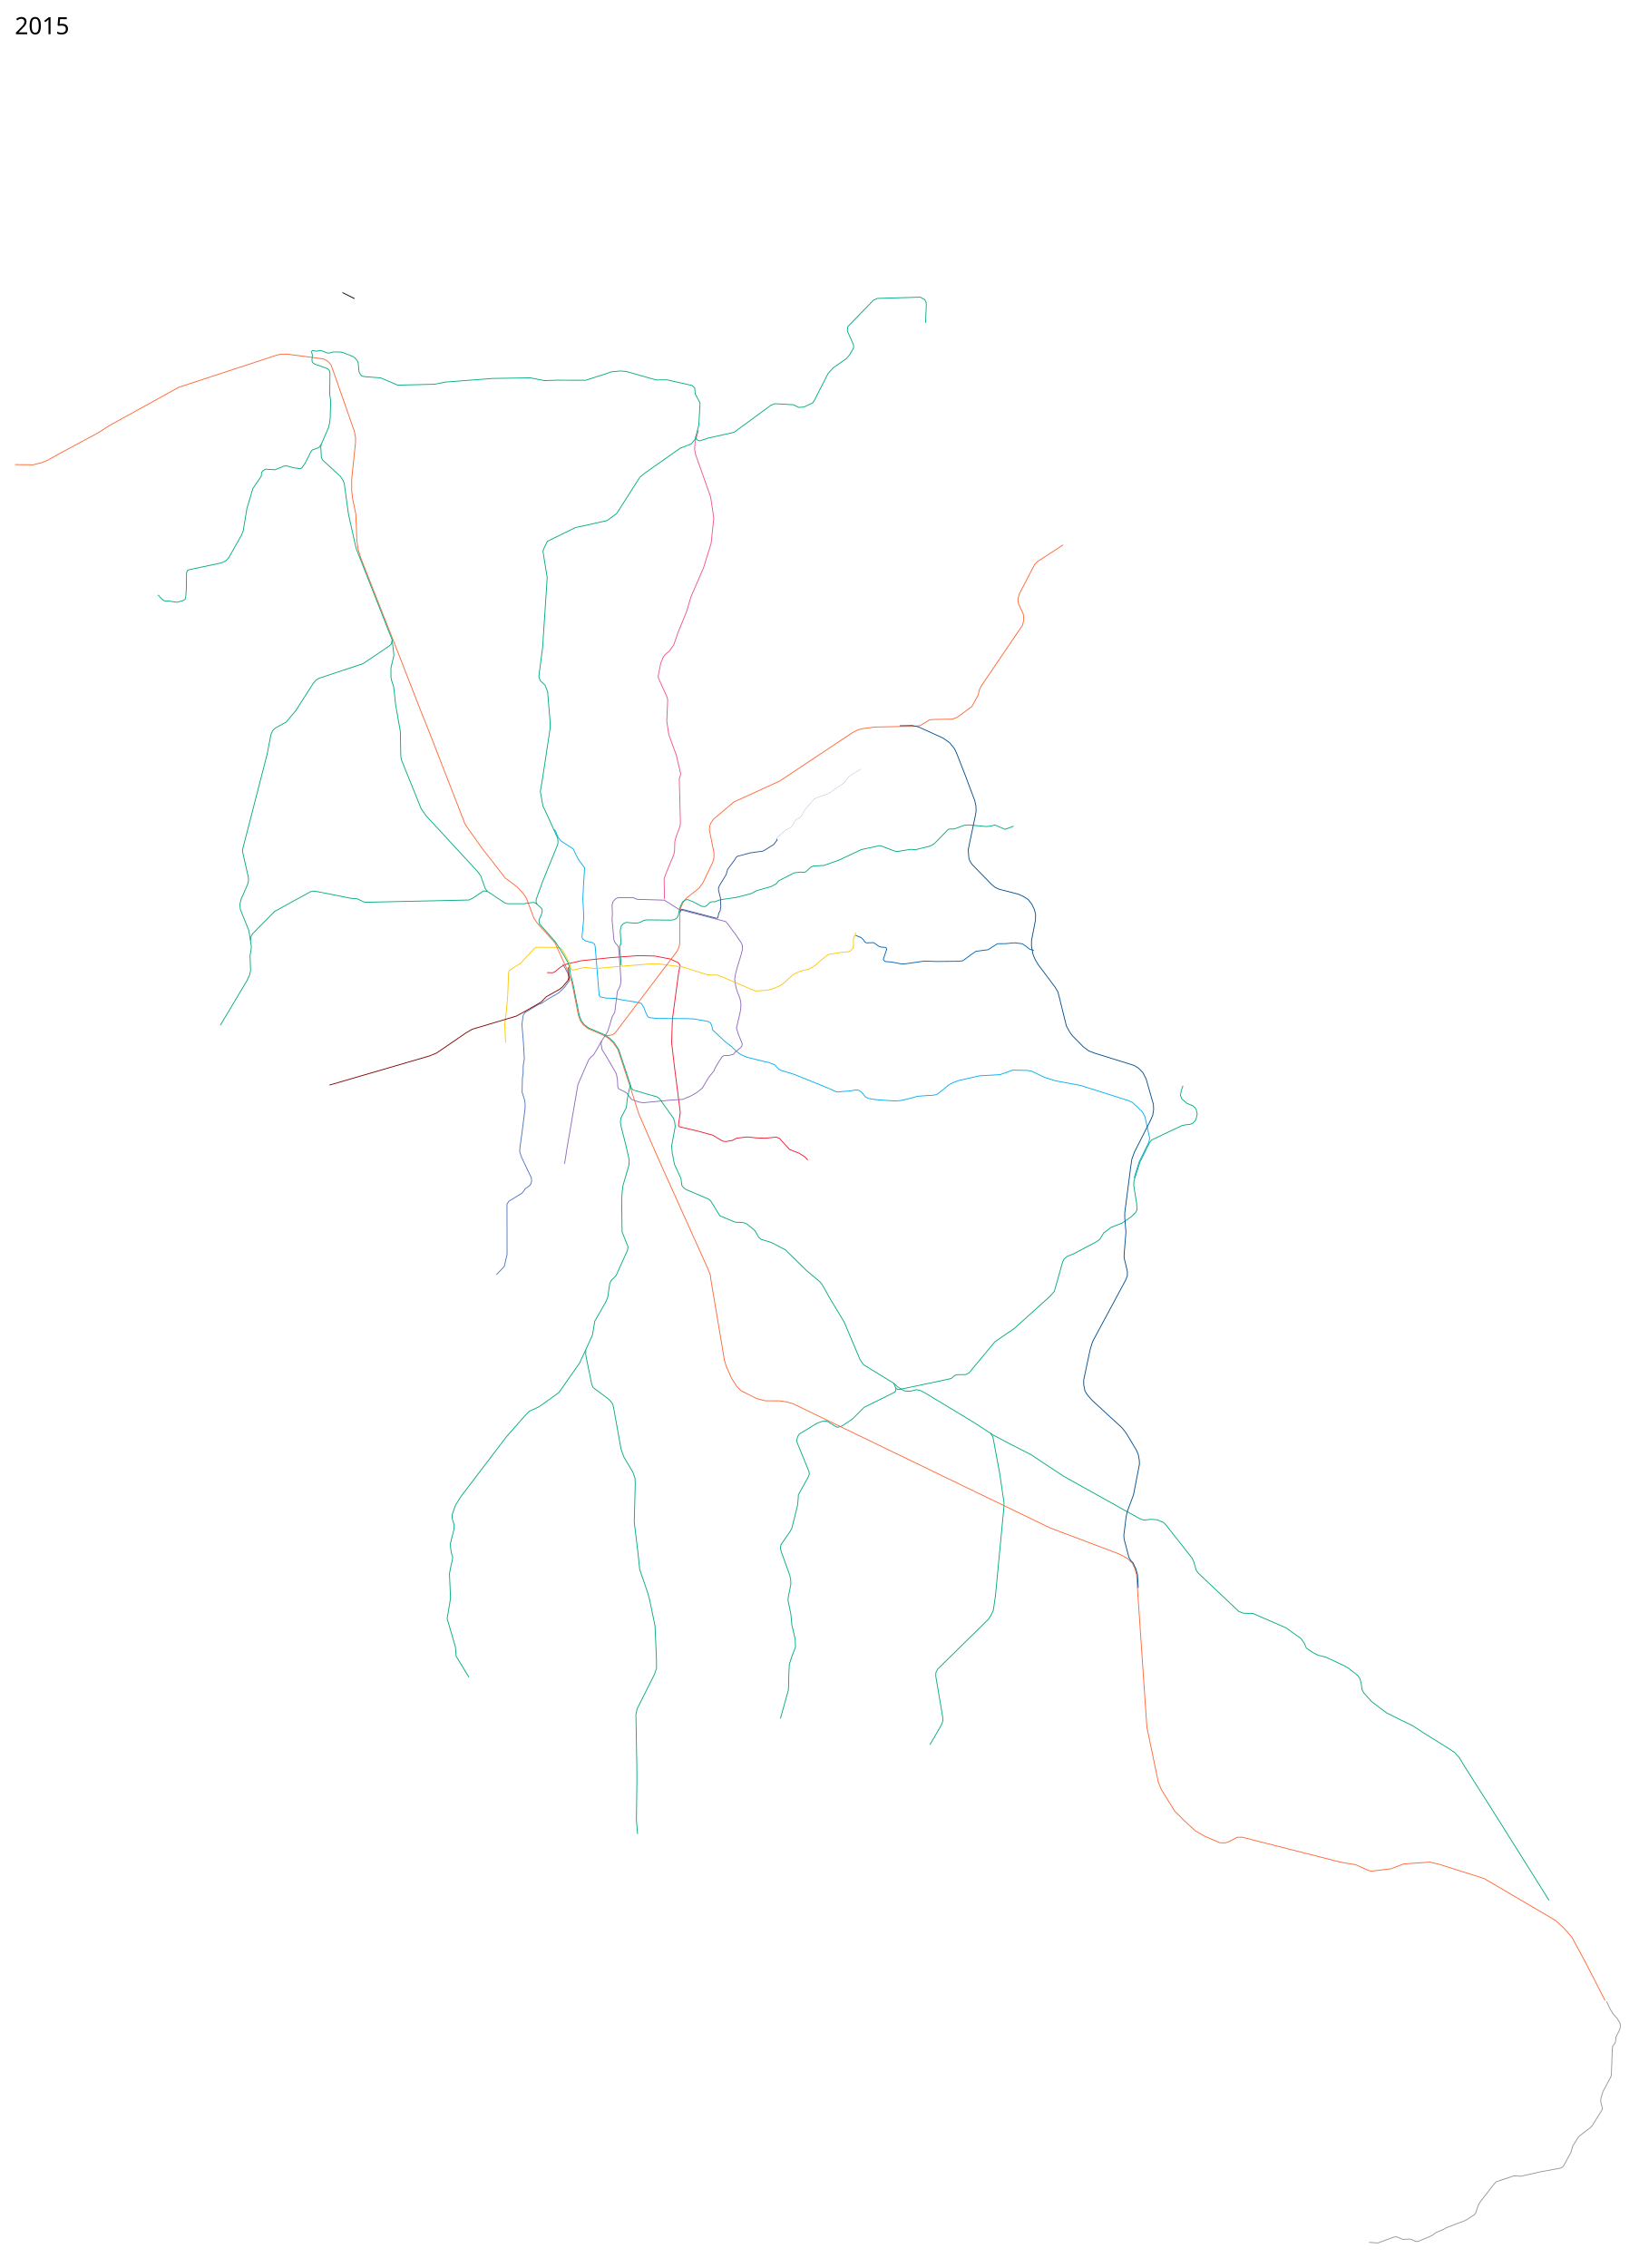
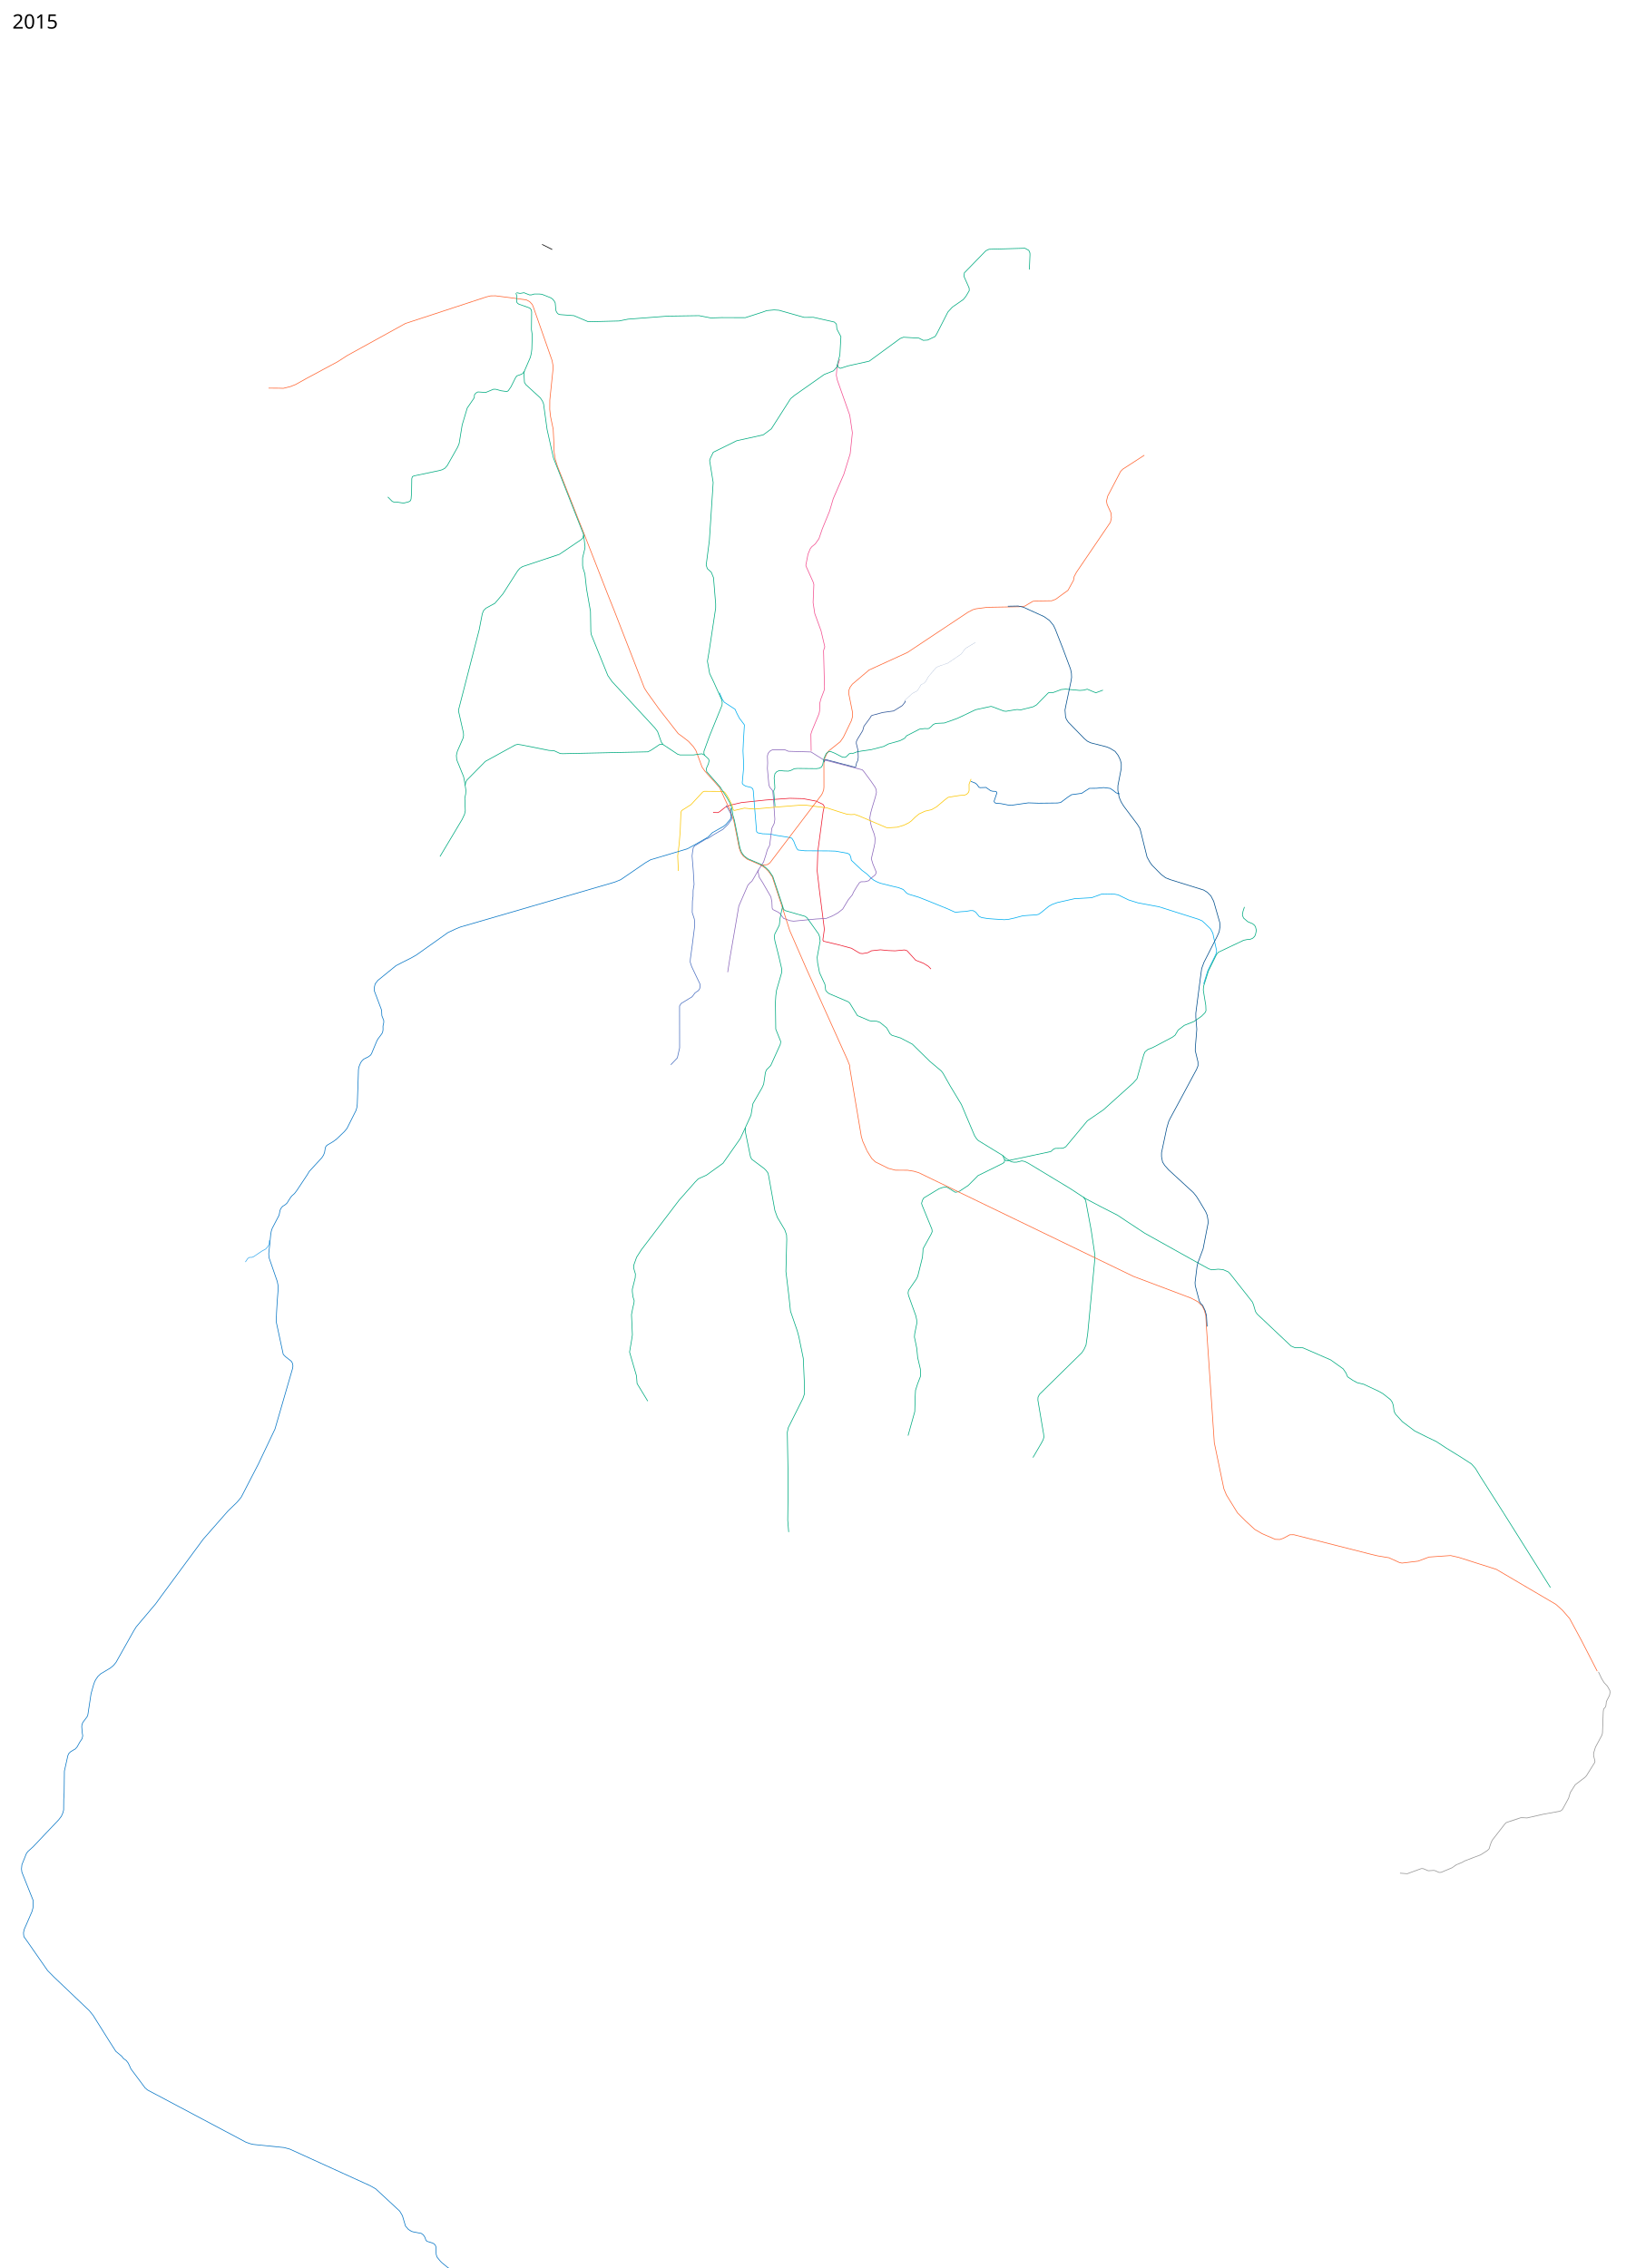
- <svg xmlns="http://www.w3.org/2000/svg" viewBox="0 -1600 9900 13700" width="9900" height="13700">
+ <svg xmlns="http://www.w3.org/2000/svg" viewBox="-1850 -1600 11750 16400" width="11750" height="16400">
  <path d="M4014.5 3830l-2-121.5 8.5-26 30.5-73.5 20-48.5 4-21 1.5-55 8-31 23.5-62 2.5-24.5-1-36-6-226 9-28-27-115.5-45.5-125-12-79.5 5.5-130.5-5-17.5-49.5-110-3.5-11.5 15.706-80.332 15.984-38.794 10.82-14.338 25.344-20.793 27.12-38.268 23.561-69.475L4148 2095l26-88.5 76.5-176.5 46-148.5 16-152-19-127-90.5-256-6.5-32.5 3.5-47 20-69" fill="none" stroke="#f25091" stroke-width="5" stroke-linejoin="round" />
  <path d="M3305.5 4275l34.5 1 12.5-6.5 39-31 34.5-15.5 84.5-19.5 176-18.5 173-12.5 96.5 2.5 94.5 18 49 23 10 16-8.5 37-38.5 287.5-4.5 142.5 16.5 142 26.5 207.5 9 71-11 77.5 4.5 9 104 24.5 98.5 26.5 35.17 21.218 26.33 15.282 18.5 2 37.5-6.5 27.5-14 64.5-7 55.5 5.5 49.5 2 69-6.5 18.5 6 62 68.5 56.5 22 35.5 22 18.5 19.5" fill="none" stroke="#ed192e" stroke-width="5" stroke-linejoin="round" />
  <path d="M3351 3409l20 46.5 15.5 22.5 77.5 50.5 13.5 30 18.5 35.5 24 31.5 12 16.5-6.5 101.5-4 86 4.5 88.5.5 32-10.5 112.5 6 10.5 18.5 11.5 38 9 13.5 9.5 4 15 14 172.5 10 123 8 8.5 34.5 7 55 2 44 9.5 80 12.5 33 8 14.5 23 11 29 12 25 8 8.5 49 5.5 170.5 1 50.5 1.5 87 15.5 16.5 9.5 7.5 19.5 4 21.5 76.5 72.5 35.5 26.5 31.5 30.5 17 13.5 21 11.5 29 12 91 22.5 39.5 9 34 13.5 24.5 26 13.5 7.5 76 23 71 28 134 54.5 53.5 24 11.5 1 33.5-3.5 34-2 35.5-6 19 .5 17.5 10.5 25.5 31 18 8.5 46 7.5 47 3.5 71.5 4.5 31.5-3 40.5-9 61.5-16.5 47-3.5 49-3 17.5-4 19.5-13.5 54.5-44.5 25.5-14 36-13 124.5-28 123.5-7 76-27.5 90.5 2 26 5 75 36.5 67.5 21 152.5 28.5 286 90.5 25 11 19.5 17.5 42 41 16.5 31 8.5 41 19 86-4.75 23.75L6882 5419.5l-29.75 95.25" fill="none" stroke="#00adef" stroke-width="5" stroke-linejoin="round" />
  <path d="M4011.5 3836l91 57.5 281.5 73 11 12 52.5 71 29 42.5 8 17 2 22.5-9 36-22 72-11.5 42-5.5 33 6 39.5 7 27.5 19.5 51.5 5.5 28-1.5 36-6 30-19.5 83 11.5 38 23.5 57-2 12-7 11-33.5 26.5-10 13.5-27.5 7.5-30 .5-11.5 7.5-19.5 29-23.5 39.5-7 17.5-31 38-39.5 66-34 27-39.5 22-45.5 18.5-74.5 4.5-84.5 8-76.5 7.5-26-3.5-46.5-16.5-28-37-14-9.5-35-17-6-10.5-2-46-7-35.5-60-104-25.5-40-6.5-35 3-18 36-55.5 16.5-51 10.5-37 17-32.5 15.5-123 17.5-36 4.5-29-10.5-153.5-4.5-49.5-5-9.5-15-16.5-8-18-11-120.5 2-40-2-49.5 5-20 14-16.5 17-9h91l25 10.5 166.5 5" fill="none" stroke="#8c68bb" stroke-width="5" stroke-linejoin="round" />
  <path d="M3633.5 4690l-27 48-21 35-13 10-15.5 18-65.5 150.5-28.5 167-36 209-16 102.5" fill="none" stroke="#8c68bb" stroke-width="5" stroke-linejoin="round" />
  <path d="M3054.5 4697.5l-5-108.5 10.5-85.5 7.5-90.5 5.5-140 5.5-12 67-42.5 85.5-92 11-4.5 137.5 1 10 6 15 21 15 26 21.5 43.5 10.5 37 8 4 72.5-17 47 5 28.5 1.5 154-14 164-13h56l147.5 19 96.5 31 49 15 28.5 2.5 26-1.5 29.5 10 200.5 85.5 11.5 1.5 66.5-4.5 47.5-14.5 35-17 19.5-14 28.5-28 27-22.5 43.5-20 46.5-10.5 36-20.5 58-49 26.5-20 47.5-8 36.5-5.5 36.5-3 14.5-6.5 12.5-13.5 4-13.5-.5-45 14.5-37.5" fill="none" stroke="#fbc707" stroke-width="5" stroke-linejoin="round" />
  <path d="M5169 4050l34.5 14 13.5 13.5 9 13.5 9 4.5 43.5-1.5 33 23.5 15 4 21.5 1 6 3.5 3 8.5-19 56-.5 7 6.5 8 8 3 34.5 2.5 56 11 22.5.5 119.5-17 74 2.5 136.5-1.5 23-3.5 49.5-37 29-19.5 74-10 25-16.5 31-19.5 51-.5 52-5 47 6 23.5 16 19.5 16 26.5 8" fill="none" stroke="#0063b1" stroke-width="5" stroke-linejoin="round" />
  <path d="M3400 4223.5l13.5 23.5 17.5 32.5 8.5 27.5-1 19-27 36.5-34.5 34-69 40-38 25-15.5 5-82 49.5-10.5 14-5.5 34-3 25 9 111.5 5.5 95-7 42.5-.5 43.5-4.5 34-1.5 82.5 15 47 3 22v27.5l-18.5 146-13 95-1 21.5 10.5 32.5 59.5 125 2 17-3.5 17.5-8 12.5-26.5 19-19.5 26.5-80.5 49.5-11 18 .5 303-16.5 72-47.5 50" fill="none" stroke="#4f73c2" stroke-width="5" stroke-linejoin="round" />
  <path d="M4418.768 6722.783l-31.82-71.418-9.9-33.941-82.73-491.44-2.122-23.334-14.85-37.477-295.57-656.195-122.506-280.544-51.973-163.342-73.986-224.915-27.363-39.866-24.96-24.786-32.364-21.184-94.783-40.518-30.341-23.573-17.086-24.69-11.974-32.84-39.476-199.287-30.035-81.282-39.244-84.145-32.88-72.832-107.127-119.501-19.8-28.285-31.112-84.145-14.142-37.477-19.092-28.284-33.941-36.77-43.84-33.94-30.406-21.921-137.179-176.07-87.681-122.33-19.8-31.112-217.081-557.907-49.497-123.744L2374 2263.5l-39-98.25-155.25-395-15.25-49.25-8.5-53.5-2.5-82.5-4-81-19.5-93.5-5.5-50 .5-67 23-222v-28l-6.5-36.5-134-382.5-9-22.5-19.5-21-23.5-12.5-118-16L1732 539l-34.5.5-29.5 7L1081 739 661 970.5l-69 44.5-228 122.5-77 43-38 15-50.5 12.5-29.5-1-77.5-.5" fill="none" stroke="#f63" stroke-width="5" stroke-linejoin="round" />
  <path d="M3440.75 4241.5l-11.25-30.75-22-39.75-33.5-52.5-18-28.5-96.5-109.5-3.5-22 15.5-35 5-22.5-3.5-12.5-32.5-30-15-7.5-16.5 1.5-44.5 6.5h-98l-17-5-105.5-70-12.5-17-27.5-77.5-20-26.5-309.5-335-30-43-120-297-3-20.5-2.5-147-28.5-162-12-109-13.5-42.5-3-17.5V2434l16.5-68.5 1-12-10-87.5-216.437-549.841-2.475-7.778-45.255-202.586-25.456-184.909-7.778-19.799-15.203-23.334-106.066-97.227-9.192-16.264-3.536-64.7 2.829-15.203 43.487-100.763 7.071-30.052 3.536-28.284 2.828-103.945-5.657-38.537 1.414-127.28-2.828-15.202-7.425-10.253-14.142-6.718-68.236-24.041-8.485-6.01-5.657-6.718-2.121-9.9 2.828-32.173-7.424-24.749" fill="none" stroke="#00aa7f" stroke-width="5" stroke-linejoin="round" />
  <path d="M3648.624 4654.341l29.626.508 22.451-3.89 16.263-12.374 371.585-489.671 8.485-15.203 8.132-23.688 1.768-18.738-.354-170.06 5.304-36.062 15.202-34.295 17.678-23.688 79.903-63.64 22.981-32.88 57.63-119.5 8.131-28.639v-31.82l-27.224-135.41.707-22.981 8.486-21.92 16.617-22.982L4433.5 3244.5l277-126.5 437-290.5 35.5-18.5 24.5-7 81-10.5 164.5-3 65.57-1.299 39.653-3.965 22.659-13.595 36.254-21.526 27.19-2.266 109.33-1.7 28.323-10.762 89.503-65.145 39.653-71.942 4.531-26.624 16.428-31.156 245.849-361.975 7.364-32.29-2.832-34.554-28.324-61.745-4.532-24.359 8.497-35.688 93.468-179.005 15.861-16.427 155.78-100.832" fill="none" stroke="#f63" stroke-width="5" stroke-linejoin="round" />
  <path d="M3440.75 4241.5l7.25 50 11.5 40 40 201 11.5 31 18 25 27.5 21 94.046 40.225 31.954 21.025 27.412 26.492 27.245 40.183L3806.5 4946l8.5 29 11.5 9.5 84 24.5 60 17 14 10.5 83 116.5 8 20.5 4 31L4058 5322l3 40 14 71.5 29 63 10 21.5 5.5 43 12 14.5 13.5 10 135.5 57.5 12.5 10 56 91 88 37 13 2 39.5 2 22.5 8 47.5 39 12.5 20.5 12 22 14.5 12 62 19 85 44.5 128 125.5 82 69 12.5 16.5 50.5 89.5 82 136 95.5 226 15.5 23.5 11.5 11.5 176.5 108 23.5 21.5 38 23.5 19.5 3.5 20-.5 37-9 21 4 26 13 302 182.5 112 73.5 110 58 121.5 62 65 43.5 130.5 86 106.5 59.5 271.5 151.5 86.5 47.5 20.5 6.5 46.5-4.5 35 3 38 16.5 13 13 160.5 203.5 8.5 19.5 15 51.5 12.5 18 244 230.5 27 11.5 59 1.5 201 87.5 90 64.5 20.5 30 12 28 38 25.5 32 17 46 11 110 51.5 29 16.5 55 43.5 13.5 20 7 23.5 5.5 41.5 10.5 20 49 54 89 67 86 43 70 33.5 72.5 47.5 110 68 72 46.5 29 32.5 32 53 170 267" fill="none" stroke="#00aa7f" stroke-width="5" stroke-linejoin="round" />
  <path d="M3809 4953.5l-7.5 28.5-12.5 62-3 31.5-2 15-32.5 63.5-3.5 23 4.5 27 28.5 113 20.5 89-1 29.5-36.5 126-5 39-3 47.5 2.5 193.5 36 90-3 20-69 153-31 31.5-8 19.5-4.5 32-8 52-12 27-65.5 114-14 83.5-40.5 89.5v32l36.5 178 8.5 18.5 90.5 67.5 13.5 13.5 14.5 19.5 5 22.5 44.5 247.5 18 50 54 91 12.5 36.5 1.5 32-6 232.5 22 182 11 104.5 48.5 141 12 44 32 156.5 8.5 193 .5 62.5-12 35-105.5 210.5-7 33.5 5.5 307.5.5 88-3 240 7 86M3244.5 3863l-5.5-14 .5-16.5 39.5-109 69-170 22-54 1.5-19-3-18.5-59.5-132.5-28.5-59.5-16-88.5 13.5-80 46-304V2766l-15.5-188.5-16-39.5-28.5-26-8.5-25.5 23-177.5 27.5-420-25.5-158 5-17 21.5-44 169-83 192-42.5 58.5-43.5 139.5-218.5 28-23.5 215.5-151.5 66.5-26 23-27 23-87 7.5-133-29-55-3.5-36-15.5-15-151-34-66.5.5-182-51.5-35.5-2.5-53.5 5-31.5 11.5-123 39.5-172.5-.5-77 2.5-85-16.5-227.5 3.5-286.5 22-65 13-222 5.5-103.5-44-99-7.5-14-4-9-9-7.5-13.5-2-14-4-44-7.5-14.5-12.5-14.5-11-7.5-65-26-20-2h-35l-22 6.5h-13l-40-16-15.5 3-13 2-25-5M3753.357 4230.64l-9.9-111.724 8.485-19.092-.707-18.384-4.242-56.569 5.657-30.405L3765 3980.5l19.5-9 33.5 3.5 32 1 19-5.5 23.5-12 23-2 137 1.5 21-3 15-8.5 9-15 10-48 16-35 15-12 16-2.5 32 13 53 27.5 16.5 2 11.5-4 23-22.5 13.5-3.5 13 1 10-3.5 19.5-7.5 31-5.5 70-10 91.5-23.5 34-18 83.5-23.5 33-17 15-18.5 93.5-48 38-4.5 20 1 10.5-2 14-11.5 16.5-16.5 18-8 62.5-3 94-33.5 132-62.5 110.5-24 11 2.5 81.5 31 17.5 2 18-3.5 61-9.5 27 2.5 90-22.5 24.5-14 80.5-82.5 7-5.5 9.5-1h23.5l58-21.5 32-3 101 9.5 28.5-2 26-7 62 26 51.5-19" fill="none" stroke="#00aa7f" stroke-width="5" stroke-linejoin="round" />
  <path d="M4110.5 3911l1-12 9-6.5 206.5 54 9.5-1.5 6.5-29.5 8-14.5 4-24.5-2-51-12-49 .5-15 7.5-16 38-62 9-32 44-59.5 7-12.5 7-6.5 78-21 78.5-11 63-39 22-28-4.5-5.5" fill="none" stroke="#2c5396" stroke-width="5" stroke-linejoin="round" />
  <path d="M4692 3469l1-6 51-47 19-11 12-5 11-10.5 23-38.5 22.937-11.669 10.253-10.606 19.839-35.664 54.947-64.861 16.994-9.347 68.26-23.509 96.584-65.71 8.497-10.197 15.578-22.375 11.33-11.047 67.976-40.786" fill="none" stroke="#2c5396" stroke-width="1px" stroke-linejoin="round" />
  <path d="M4203 1037l7.5 19 15.5 7.5 54-17.5 154.5-34.5 224-164 23.5-9 111.5 6.5 31.5 16 31.5-2 54.5-26 13-22 79-155 32.5-35.5 78-54 19-22.5 25-42.5-1-19-37-83.5 2.5-26 155.5-160 23-10.5L5560 195l28 15.5 8 18.5.5 14.5L5592 349M7147 4958.5l-10.5 31.5-4.5 27 8.5 21.5 30 26 35.5 15 14.5 12 6.408 10.993 6.364 25.456-6.718 30.76-6.364 13.08-14.849 13.79-18.385 7.07-21.213 1.415-24.395 4.95-183.494 86.974-12.85 16.099L6887 5420l-35.5 112.5-2 26.5 4.5 29 13.5 82 1.5 38.5-7.5 15-25.5 25.5-54 37.5-70 28-44 33.5-22.5 37.5-19.5 14.5-142 75-35 13.5-20.5 17-9 19.5-49.5 175.5-27.5 31-215 193.5-116 79.5-156 187.5-20.5 11-55 1-14 6-19 17-310.5 66h-12l-12-7.5M5399.5 6756l13 29.5v10.5l-3.5 10.5-14 8.5-174.5 86-21 21.5-49.5 49.5-62 41-17 6-14.5 2.5-59.5-36.5-15.5-1.5-17 3.5-26 9-110 66.5-9 16-7 23 4.5 14.5 70.5 172.5 2 17.5-7 17-59 106.5-1 21.5-3.5 40.5-34 137-11 22-55.5 80-3.5 19 3.5 18.5 53 147.5 6 29.5.5 25.5-15 74.5-2 23.5 4.5 20.5 12.5 61 6.5 66.5 19.5 83.5 2 49-22 57.5-15 46.5-2.5 47-3 107.5L4715 8781M3539 6553.5l-37 79.5-125 178.5-119.5 86-59.5 27-23.5 24-115.5 131-272 357.5-34.5 54-21 59 .5 22 12 40.5-1.5 26.5-21 83.5v17l4.5 37.5 9 28.5-2 18.5-7.5 30-10 52 6.5 146-6 40-14.5 85 50 171.5 4.5 56 77 127M5984 7056.5l15 24 40 215 27 180.5-1 31-51 534-12.5 85.5-13.5 29.5-15.5 24.5-307.5 302-10.5 21-1 20.5 41.5 245.5 2 23-5.5 19-14.5 27-59 101M1940.931 1084.359L1928 1102l-18 8-23.5 8-9.5 13.5-32.5 65-19.5 28.5-10 6.5-42.5-6-37-10.5-17.5-.5-56.5 23.5-56-4-15 8-10 12.5-2 22-50.5 74-36.5 122-22 134-10.5 26-75.5 134-16.5 19-19.5 11-23 6.5-181 38-12 5.5-4.5 15-1.5 101.5-3.5 44.5-4 12.5-13 8.5-37 9.5-53-8h-18l-11.5-4.5-31.5-32" fill="none" stroke="#00aa7f" stroke-width="5" stroke-linejoin="round" />
-   <path d="M3435 4242.25l1.5 65.75-6.5 16.25-30.75 36.5-18 14.75-80.5 45.25-31.75 32.5-92 53-56.968 31.265L2853.5 4617l-36.5 21-179.5 123-43 17.5-604 176" fill="none" stroke="maroon" stroke-width="5" stroke-linejoin="round" />
-   <text x="89.453" y="-1393.039" style="line-height:125%;-inkscape-font-specification:Sans" font-weight="400" font-size="144px" font-family="Sans" letter-spacing="0" word-spacing="0">
-     <tspan x="89.453" y="-1393.039">2015</tspan>
+   <text x="-1760.547" y="-1393.039" style="line-height:125%;-inkscape-font-specification:Sans" font-weight="400" font-size="144px" font-family="Sans" letter-spacing="0" word-spacing="0">
+     <tspan x="-1760.547" y="-1393.039">2015</tspan>
  </text>
-   <text x="89.453" y="11997.961" style="line-height:125%;-inkscape-font-specification:Sans" font-weight="400" font-size="144px" font-family="Sans" letter-spacing="0" word-spacing="0" />
+   <text x="-1760.547" y="14697.961" style="line-height:125%;-inkscape-font-specification:Sans" font-weight="400" font-size="144px" font-family="Sans" letter-spacing="0" word-spacing="0" />
  <path d="M2369.5 2266l-5.5 24-11 11-159 107.5-266 88.5-18.5 11.5-16.5 18.5-106.5 166.5-58.5 69-64.5 35-17 17-9.5 23-23 118-149.5 580.5 2.5 15 33.5 148.5 1 20-4 19-41 94-7 30 2.5 31 49.5 122 5.5 26 11.5 74-2 27-6 28.5 3.5 91-5.5 26-17 36.5-160.5 269" fill="none" stroke="#00aa7f" stroke-width="5" stroke-linejoin="round" />
  <path d="M1513 4080.5l4-23 8-16 134-136 216-118.5 18-4.5 27 4 198 39.5 39 3 43.5 20 18.5 1 615-13.5 22.5-11.5 64.5-43h8.5l14.5 2" fill="none" stroke="#00aa7f" stroke-width="5" stroke-linejoin="round" />
  <path d="M2069.186 167.315l73.258 36.854" fill="none" stroke="#000" stroke-width="5" stroke-linejoin="round" />
  <path d="M8271.61 11945.021l52.754 3.814 59.11-21.61 42.903-15.572 13.03.635 36.546 15.254 40.043-2.542 11.44 2.542 26.378 12.077 14.3-.318 80.403-33.687 29.873-21.292 41.313-16.843 19.068-10.805 66.42-25.742 48.623-18.114 50.53-32.415 11.758-12.395 7.309-24.47 8.263-23.199 8.898-16.525 87.712-112.818 9.534-10.17 6.991-3.495 100.106-33.369h15.254l29.556 1.589 115.995-26.377 122.034-22.246 11.441-6.038 7.31-7.627 8.58-15.255 35.593-65.783 11.758-39.725 35.911-56.886 69.28-52.754 12.394-13.029 8.58-13.984 51.166-81.991 1.271-8.898-3.496-14.619-6.356-25.742v-10.805l2.225-13.029 11.44-37.182 47.352-88.03 3.178-14.301 5.72-154.449 2.543-18.115 12.712-14.936 3.813-9.216 1.907-16.526 1.59-13.665 5.402-11.44 12.394-24.153 5.402-11.758 3.178-19.068-1.589-14.301-17.478-30.826-23.517-25.424-17.797-28.602-23.517-49.576" fill="none" stroke="#959595" stroke-width="5" stroke-linejoin="round" />
  <path d="M4418.768 6722.783L4452.5 6777l26.5 25 92.5 46 51.5 13.5 88.5.5 44 7 36 10.5 1554 750.5 415 156.5 49 26 31.5 29.5 16.5 34 10 37.5 4.5 79 57.085 840.09 69.11 332.519 18.693 45.318 79.872 129.155 58.913 58.913 65.711 60.613 52.682 30.59 95.734 41.352 32.855 1.133 26.058-9.064 45.884-24.925 29.457-.566 558.541 141.618 47.584 11.33 81.572 13.595 75.907 34.555 18.127 3.965 117.26-14.162 78.173-29.457 156.346-10.762 57.78 13.028 272.473 86.67 431.085 253.213 47.584 43.052 51.549 59.48 86.67 160.878 112.728 219.791" fill="none" stroke="#f63" stroke-width="5" stroke-linejoin="round" />
  <path d="M5436.431 2783.803l75.058-1.416 36.82 8.213 149.202 67.769 39.254 27.638 28.84 34.849 13.62 28.038 56.077 143.4 54.476 145.802 6.409 30.843 1.201 29.24-3.605 24.434-38.053 180.651-6.008 30.442 4.006 51.272 6.409 16.823 13.218 20.028 116.161 119.366 22.03 18.425 23.634 11.616 116.962 30.042 24.434 10.414 35.249 21.63 22.03 28.84 15.222 31.244 7.61 28.84-.4 34.047-24.034 124.974-.4 33.246 9.212 50.07 14.02 33.646 19.227 31.243 99.738 132.985 17.224 28.44 6.008 22.03 45.664 184.657 20.428 37.251 16.423 22.431 64.89 65.692 32.445 24.434 34.448 13.619 240.334 74.903 26.837 16.423 25.635 26.037 20.028 38.453 44.061 153.813 1.603 30.843-5.608 36.05-16.022 35.65-94.532 186.258-16.022 44.062-5.207 35.65-37.252 286.797v30.042l7.21 86.12-10.815 133.785-.4 21.63 8.411 34.448 11.216 46.865v28.44l-10.415 25.635-121.769 226.715-70.898 131.383-8.812 18.826-13.62 46.064-38.052 179.449v29.24l7.61 38.053 15.222 24.434 28.439 32.045 179.45 165.029 22.43 28.039 18.827 30.041 47.265 79.31 10.815 26.037 5.608 32.445 1.202 24.033-6.41 32.846-29.64 152.612-36.852 98.937-7.21 29.641-14.42 116.562 1.603 22.03 29.24 110.955 11.616 20.027 12.418 11.216 18.225 38.854 9.413 34.448L6877 7992" fill="none" stroke="#004e8c" stroke-width="5" stroke-linejoin="round" />
  <path d="M9019 9338l340.044 541.332" fill="none" stroke="#00aa7f" stroke-width="5" stroke-linejoin="round" />
+   <path d="M-76.013 7525.625l16.915-24.958 11.416-8.23 19.31-.768 11.233-4.223 61.358-41.212 26.172-14.138 13.127-14.029 12.086-19.782 2.294-29.841" fill="none" stroke="#3faced" stroke-width="5" stroke-linejoin="round" />
+   <path d="M3435 4242.25l1.5 65.75-6.5 16.25-30.75 36.5-18 14.75-80.5 45.25-31.75 32.5-92 53-56.968 31.265L2853.5 4617l-36.5 21-179.5 123-43 17.5-604 176-511.812 148.712-36.023 14.826-54.19 25.445-229.357 162.792-36.696 20.877-63.126 31.51-46.065 23.793-131.084 106.573-19.691 25.024-5.71 23.832-1.261 24.927 53.26 141.591 2.04 40.121 13.631 34.822v15.07l-5.49 25.79.307 24.915-1.776 13.161-4.96 13.637-10.948 15.46-17.117 22.393-9.42 15.914-38.844 93.541-7.644 11.215-15.153 11.18-33.206 16.626-11.854 11.115-10.754 14.5-13.033 32.128-2.958 18.759-2.25 73.363-6.267 175.627-3.26 25.298-6.128 20.914-21.666 43.389-43.414 86.468-20.293 24.154-55.19 52.82-23.406 17.543-40.797 24.19-10.557 8.24-6.083 11.881-5.912 35.556-7.612 18.736-12.009 18.783-90.161 97.933-16.404 27.067-74.89 112.664-16.007 21.027-20.643 18.197-9.53 13.137-11.93 18.215-10.871 18.339-11.778 11.238-20.9 13.309-10.001 11.178-8.786 16.818-7.038 36.24-49.522 94.56-6.811 20.4-4.297 24.906-7.724 79.332-6.52 59.369 2.136 28.542 59.452 171.778 5.487 28.51 1.293 24.654-6.976 88.863-4.87 83.385-2.422 66.302 50.766 235.784 15.728 16.292 43.216 34.008 8.271 15.328 2.743 17.482-1.777 16.219-127.982 440.84-119.525 251.607-124.527 241.082-20.603 25.148-12.482 14.143-62.185 59.957-179.336 204.395-302.517 410.282-41.303 56.884-140.871 166.988-17.791 28.796-128.238 227.897-19.102 22.855-21.736 17.945-68.7 40.952-19.695 17.991-13.058 18.332-10.902 18.662-9.23 26.074-17.786 63.403-23.105 152.499-5.718 14.57-30.961 41.02-6.306 17.533-1.25 13.209 3.073 40.094 4.088 25.701-4.696 20.833-17.672 26.555-17.903 32.488-13.895 15.514-15.401 8.718-19.56 12.161-11.081 11.007-7.363 15.814-25.082 111.908-1.795 158.221-2.969 45.205-.7 77.325-4.724 19.548-11.613 26.504-19.048 25.007-185.071 195.304-39.312 35.614-9.9 14.628-32.023 79.515-3.05 31.245 2.898 23.092 81.21 203.742.724 26.998-1.976 27.941-7.087 26.135-56.716 130.675-4.381 21.747.637 14.057 2.29 15.153 21.864 30.447 148.657 213.732 46.458 47.126 256.056 243.854 27.605 34.264 121.82 193.999 41.942 65.585 42.72 35.424 13.254 16.987 20.03 14.605 13.23 17.103 9.583 19.584 10.292 23.293 69.88 93.439 31.875 43.188 18.308 15.797 711.33 377.541 30.138 10.681 23.85 5.541 222.083 22.574 41.035 11.148 580.422 264.332 40.767 23.02 173.623 160.966 19.707 33.439 22.178 74.772 20.541 23.845 21.682 13.852 12.575 3.976 59.172 11.395 14.68 10.569 11.473 17.208 8.433 23.477 8.392 6.483 39.66 12.394 11.206 6.488 8.219 10.219 4.183 11.512.42 30.289 1.36 23.431 6.066 19.111 18.731 23.683 12.963 14.124 20.506 17.224 23.803 19.258 39.624 27.086 50.777 31.856" fill="none" stroke="#0776c5" stroke-width="5" stroke-linejoin="round" />
</svg>
